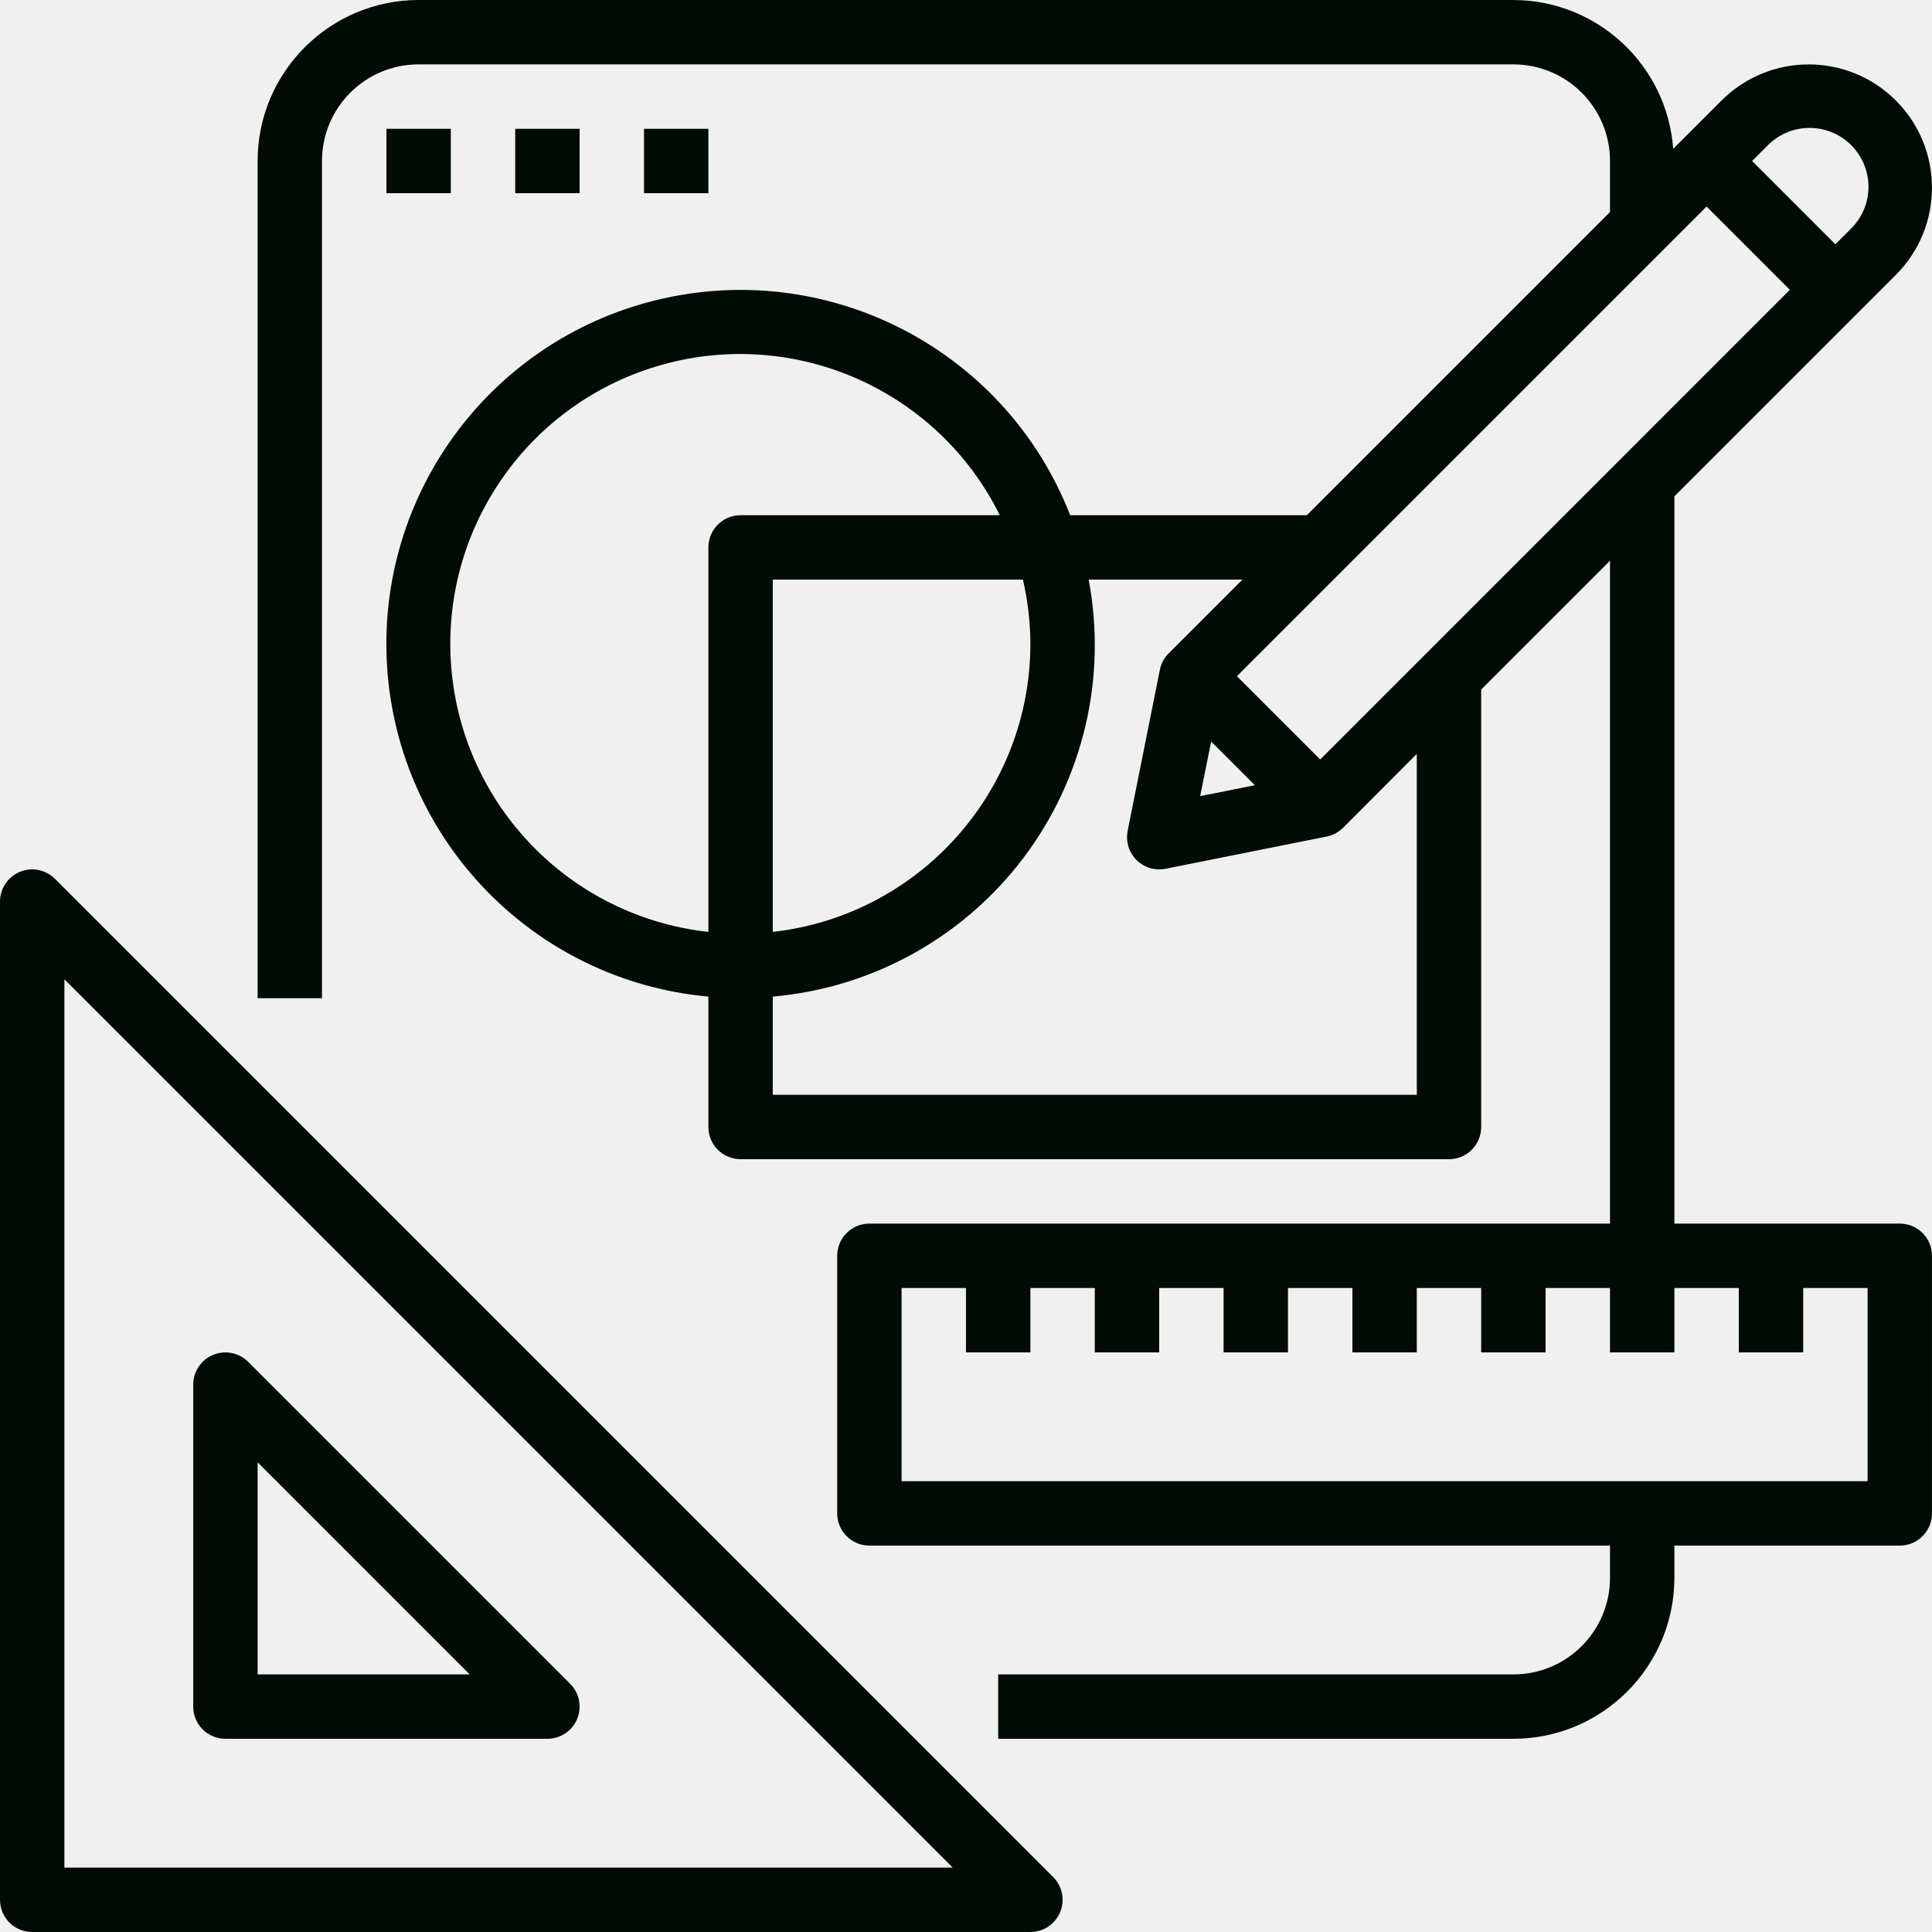
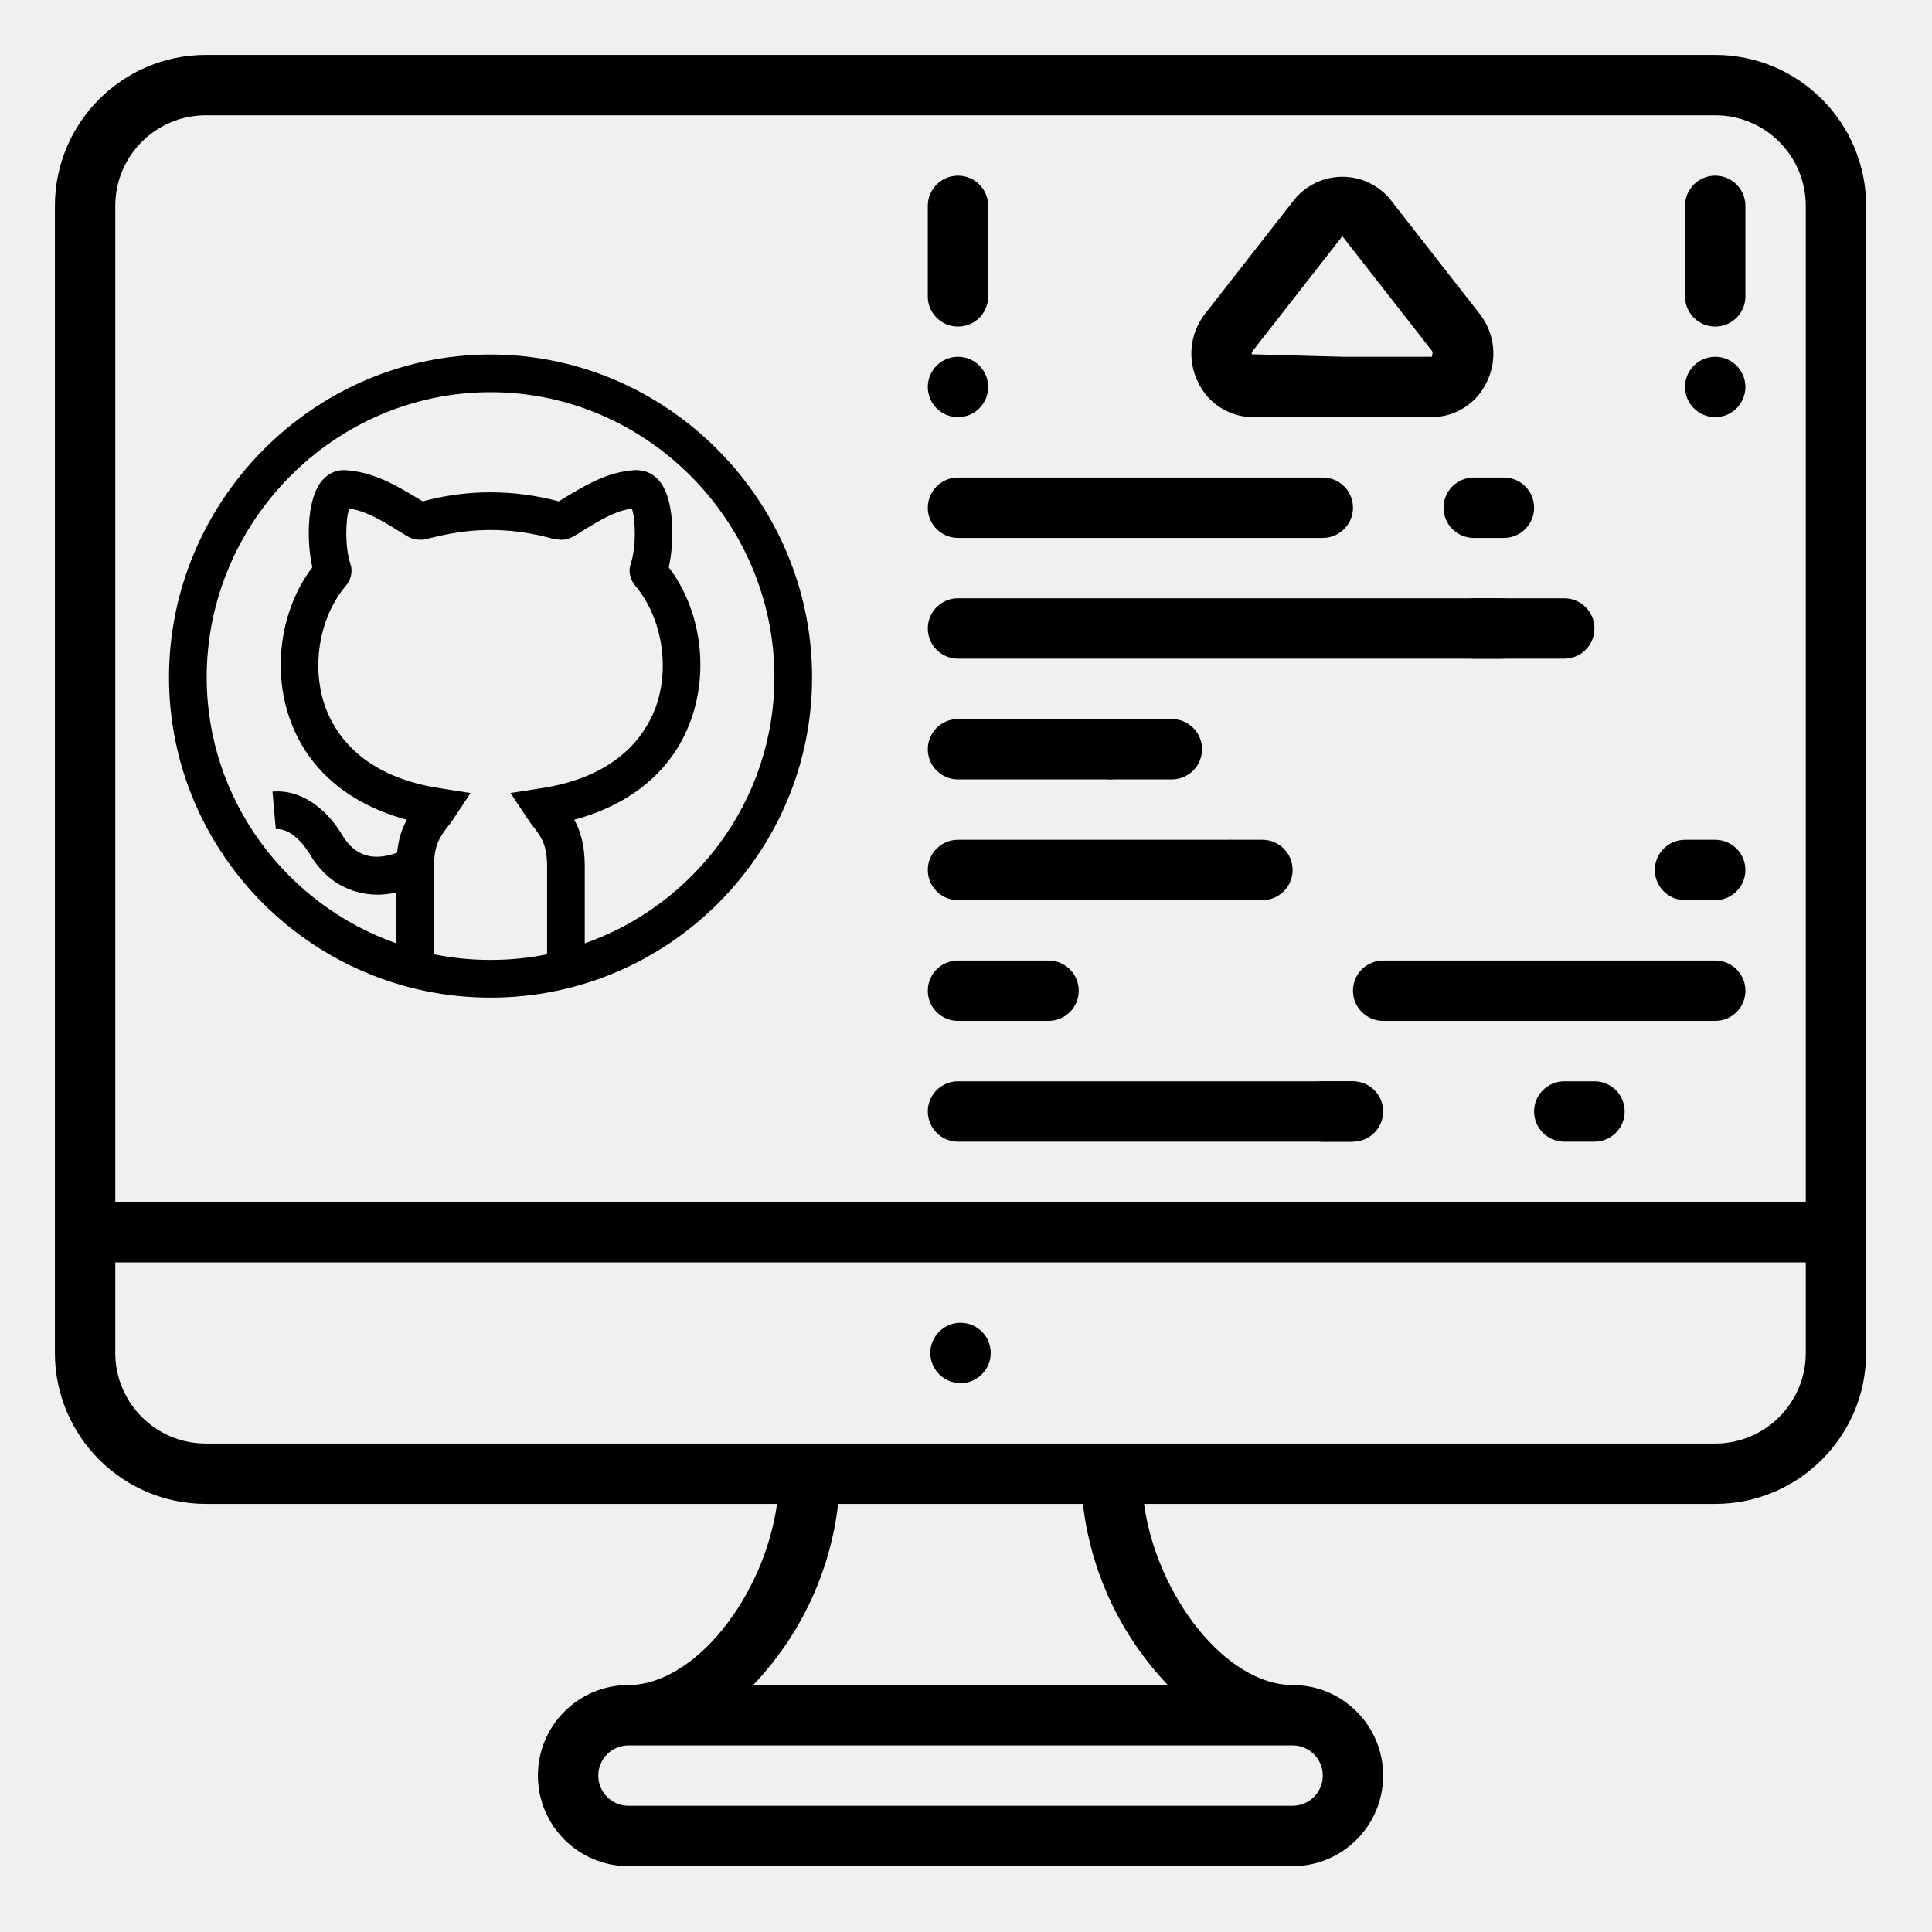
- <svg xmlns="http://www.w3.org/2000/svg" width="106" height="106" viewBox="0 0 106 106" fill="none">
-   <path d="M21.201 7.067H24.735V10.6H21.201V7.067Z" fill="#010C04" />
-   <path d="M28.268 7.067H31.801V10.6H28.268V7.067Z" fill="#010C04" />
-   <path d="M35.333 7.067H38.866V10.6H35.333V7.067Z" fill="#010C04" />
-   <path d="M1.767 106H56.533C57.248 106 57.892 105.57 58.165 104.91C58.439 104.25 58.287 103.49 57.782 102.984L3.016 48.218C2.51 47.713 1.75 47.561 1.09 47.835C0.43 48.108 0 48.752 0 49.467V104.233C0 105.209 0.791 106 1.767 106ZM3.533 53.731L52.269 102.467H3.533V53.731Z" fill="#010C04" />
-   <path d="M31.283 92.384L13.616 74.718C13.111 74.213 12.351 74.061 11.691 74.335C11.031 74.608 10.601 75.252 10.601 75.967V93.633C10.601 94.609 11.392 95.4 12.367 95.4H30.034C30.748 95.4 31.393 94.969 31.666 94.31C31.939 93.65 31.788 92.89 31.283 92.384ZM14.134 91.867V80.231L25.769 91.867H14.134Z" fill="#010C04" />
-   <path d="M104.017 15.081C106.659 12.439 106.659 8.157 104.017 5.516C101.376 2.874 97.094 2.874 94.452 5.516L91.802 8.166C91.462 3.57 87.641 0.012 83.033 0H22.966C18.09 0.006 14.139 3.957 14.133 8.833V54.767H17.666V8.833C17.666 5.906 20.039 3.533 22.966 3.533H83.033C85.96 3.533 88.333 5.906 88.333 8.833V11.635L71.701 28.267H58.716C55.233 19.348 45.77 14.297 36.422 16.369C27.072 18.44 20.628 27.015 21.238 36.57C21.848 46.127 29.331 53.813 38.866 54.679V61.833C38.866 62.809 39.657 63.6 40.633 63.6H79.499C80.475 63.6 81.266 62.809 81.266 61.833V37.831L88.333 30.765V67.133H47.7C46.724 67.133 45.933 67.924 45.933 68.9V83.033C45.933 84.009 46.724 84.8 47.7 84.8H88.333V86.567C88.333 89.494 85.96 91.867 83.033 91.867H54.766V95.4H83.033C87.909 95.394 91.86 91.443 91.866 86.567V84.8H104.233C105.208 84.8 105.999 84.009 105.999 83.033V68.9C105.999 67.924 105.208 67.133 104.233 67.133H91.866V27.232L104.017 15.081ZM96.951 8.014C97.76 7.168 98.965 6.827 100.098 7.122C101.231 7.417 102.116 8.302 102.411 9.435C102.706 10.568 102.365 11.772 101.519 12.582L100.699 13.402L96.131 8.833L96.951 8.014ZM56.533 35.333C56.522 43.426 50.441 50.222 42.4 51.129V31.8H56.123C56.391 32.959 56.529 34.144 56.533 35.333ZM38.866 30.033V51.129C31.288 50.295 25.369 44.198 24.758 36.598C24.147 28.998 29.017 22.035 36.364 20.001C43.712 17.967 51.47 21.435 54.854 28.267H40.633C39.657 28.267 38.866 29.058 38.866 30.033ZM77.733 60.067H42.4V54.679C47.847 54.202 52.838 51.443 56.14 47.084C59.442 42.725 60.745 37.172 59.729 31.8H68.168L64.117 35.851C63.87 36.097 63.702 36.412 63.635 36.754L61.868 45.587C61.765 46.106 61.898 46.644 62.234 47.053C62.569 47.462 63.071 47.7 63.599 47.7C63.718 47.701 63.837 47.689 63.953 47.665L72.787 45.898C73.128 45.831 73.443 45.663 73.689 45.416L77.733 41.365V60.067ZM66.451 40.682L68.85 43.082L65.847 43.681L66.451 40.682ZM95.4 70.667V74.2H98.933V70.667H102.466V81.267H49.466V70.667H52.999V74.2H56.533V70.667H60.066V74.2H63.599V70.667H67.133V74.2H70.666V70.667H74.2V74.2H77.733V70.667H81.266V74.2H84.799V70.667H88.333V74.2H91.866V70.667H95.4ZM72.433 41.669L67.864 37.1L93.633 11.332L98.201 15.9L72.433 41.669Z" fill="#010C04" />
+ <svg xmlns="http://www.w3.org/2000/svg" width="102" height="102" viewBox="0 0 102 102" fill="none">
+   <path d="M90.555 2.899H10.868C6.468 2.904 2.904 6.468 2.898 10.868V71.43C2.904 75.829 6.468 79.393 10.868 79.399H41.024C40.339 84.293 36.673 88.961 33.179 88.961C30.54 88.961 28.399 91.102 28.399 93.742C28.399 96.383 30.54 98.524 33.179 98.524H68.243C70.882 98.524 73.023 96.383 73.023 93.742C73.023 91.102 70.882 88.961 68.243 88.961C64.748 88.961 61.083 84.293 60.399 79.399H90.555C94.954 79.393 98.518 75.829 98.523 71.43V10.868C98.518 6.468 94.954 2.904 90.555 2.899ZM10.868 6.086H90.555C93.195 6.086 95.336 8.227 95.336 10.868V63.461H6.086V10.868C6.086 8.227 8.226 6.086 10.868 6.086ZM68.243 95.336H33.179C32.3 95.336 31.586 94.623 31.586 93.742C31.586 92.862 32.3 92.149 33.179 92.149H68.243C69.122 92.149 69.836 92.862 69.836 93.742C69.836 94.623 69.122 95.336 68.243 95.336ZM61.66 88.961H39.762C42.26 86.348 43.836 82.99 44.249 79.399H57.173C57.586 82.99 59.162 86.348 61.66 88.961ZM95.336 71.43C95.336 74.07 93.195 76.211 90.555 76.211H10.868C8.226 76.211 6.086 74.07 6.086 71.43V66.648H95.336V71.43Z" fill="black" />
+   <path d="M52.305 71.43C52.305 72.31 51.591 73.023 50.711 73.023C49.831 73.023 49.117 72.31 49.117 71.43C49.117 70.55 49.831 69.836 50.711 69.836C51.591 69.836 52.305 70.55 52.305 71.43Z" fill="black" />
+   <path d="M52.172 20.43C52.172 21.31 51.458 22.024 50.577 22.024C49.697 22.024 48.983 21.31 48.983 20.43C48.983 19.549 49.697 18.836 50.577 18.836C51.458 18.836 52.172 19.549 52.172 20.43Z" fill="black" />
+   <path d="M50.577 28.399H53.765C54.645 28.399 55.359 27.685 55.359 26.805C55.359 25.925 54.645 25.211 53.765 25.211H50.577C49.697 25.211 48.983 25.925 48.983 26.805C48.983 27.685 49.697 28.399 50.577 28.399Z" fill="black" />
+   <path d="M61.868 37.961H58.681C57.799 37.961 57.086 38.675 57.086 39.555C57.086 40.436 57.799 41.149 58.681 41.149H61.868C62.747 41.149 63.461 40.436 63.461 39.555C63.461 38.675 62.747 37.961 61.868 37.961Z" fill="black" />
+   <path d="M77.805 28.399H79.399C80.279 28.399 80.993 27.685 80.993 26.805C80.993 25.925 80.279 25.211 79.399 25.211H77.805C76.926 25.211 76.212 25.925 76.212 26.805C76.212 27.685 76.926 28.399 77.805 28.399Z" fill="black" />
+   <path d="M88.961 47.524H90.555C91.435 47.524 92.149 46.81 92.149 45.93C92.149 45.05 91.435 44.337 90.555 44.337H88.961C88.081 44.337 87.367 45.05 87.367 45.93C87.367 46.81 88.081 47.524 88.961 47.524Z" fill="black" />
+   <path d="M84.18 57.086H82.587C81.706 57.086 80.992 57.799 80.992 58.681C80.992 59.56 81.706 60.274 82.587 60.274H84.18C85.06 60.274 85.774 59.56 85.774 58.681C85.774 57.799 85.06 57.086 84.18 57.086Z" fill="black" />
+   <path d="M66.649 44.337H65.055C64.175 44.337 63.461 45.05 63.461 45.93C63.461 46.81 64.175 47.524 65.055 47.524H66.649C67.529 47.524 68.243 46.81 68.243 45.93C68.243 45.05 67.529 44.337 66.649 44.337Z" fill="black" />
+   <path d="M71.43 57.086H69.836C68.956 57.086 68.243 57.799 68.243 58.681C68.243 59.56 68.956 60.274 69.836 60.274H71.43C72.31 60.274 73.023 59.56 73.023 58.681C73.023 57.799 72.31 57.086 71.43 57.086Z" fill="black" />
+   <path d="M77.805 34.774H82.587C83.466 34.774 84.18 34.06 84.18 33.18C84.18 32.3 83.466 31.586 82.587 31.586H77.805C76.926 31.586 76.212 32.3 76.212 33.18C76.212 34.06 76.926 34.774 77.805 34.774Z" fill="black" />
+   <path d="M53.899 28.399H69.837C70.717 28.399 71.431 27.685 71.431 26.805C71.431 25.925 70.717 25.211 69.837 25.211H53.899C53.02 25.211 52.306 25.925 52.306 26.805C52.306 27.685 53.02 28.399 53.899 28.399Z" fill="black" />
+   <path d="M50.577 17.242C51.458 17.242 52.172 16.529 52.172 15.648V10.868C52.172 9.987 51.458 9.274 50.577 9.274C49.697 9.274 48.983 9.987 48.983 10.868V15.648C48.983 16.529 49.697 17.242 50.577 17.242Z" fill="black" />
+   <path d="M92.149 20.43C92.149 21.31 91.435 22.024 90.555 22.024C89.675 22.024 88.961 21.31 88.961 20.43C88.961 19.549 89.675 18.836 90.555 18.836C91.435 18.836 92.149 19.549 92.149 20.43Z" fill="black" />
+   <path d="M90.555 17.242C91.435 17.242 92.149 16.529 92.149 15.648V10.868C92.149 9.987 91.435 9.273 90.555 9.273C89.675 9.273 88.961 9.987 88.961 10.868V15.648C88.961 16.529 89.675 17.242 90.555 17.242Z" fill="black" />
+   <path d="M50.577 34.774H79.265C80.145 34.774 80.858 34.06 80.858 33.18C80.858 32.3 80.145 31.586 79.265 31.586H50.577C49.697 31.586 48.983 32.3 48.983 33.18C48.983 34.06 49.697 34.774 50.577 34.774Z" fill="black" />
+   <path d="M50.577 41.149H58.546C59.426 41.149 60.14 40.436 60.14 39.555C60.14 38.675 59.426 37.961 58.546 37.961H50.577C49.697 37.961 48.983 38.675 48.983 39.555C48.983 40.436 49.697 41.149 50.577 41.149Z" fill="black" />
+   <path d="M50.577 47.524H64.921C65.801 47.524 66.515 46.81 66.515 45.93C66.515 45.05 65.801 44.337 64.921 44.337H50.577C49.697 44.337 48.983 45.05 48.983 45.93C48.983 46.81 49.697 47.524 50.577 47.524Z" fill="black" />
+   <path d="M50.577 53.898H55.359C56.238 53.898 56.952 53.185 56.952 52.305C56.952 51.425 56.238 50.711 55.359 50.711H50.577C49.697 50.711 48.983 51.425 48.983 52.305C48.983 53.185 49.697 53.898 50.577 53.898Z" fill="black" />
+   <path d="M50.577 60.274H71.296C72.177 60.274 72.89 59.56 72.89 58.681C72.89 57.799 72.177 57.086 71.296 57.086H50.577C49.697 57.086 48.983 57.799 48.983 58.681C48.983 59.56 49.697 60.274 50.577 60.274Z" fill="black" />
+   <path d="M90.555 50.711H73.024C72.144 50.711 71.431 51.425 71.431 52.305C71.431 53.185 72.144 53.898 73.024 53.898H90.555C91.436 53.898 92.15 53.185 92.15 52.305C92.15 51.425 91.436 50.711 90.555 50.711Z" fill="black" />
+   <path d="M66.148 22.024H75.593C76.832 22.019 77.958 21.304 78.488 20.183C79.072 19.006 78.927 17.598 78.115 16.565L73.393 10.52C72.771 9.768 71.846 9.333 70.87 9.333C69.895 9.333 68.97 9.768 68.347 10.52L63.624 16.565C62.813 17.598 62.669 19.006 63.252 20.183C63.782 21.304 64.909 22.019 66.148 22.024ZM66.136 18.528L70.861 12.482H70.879L75.603 18.528C75.62 18.547 75.664 18.603 75.593 18.836H70.87L66.089 18.704C66.078 18.64 66.095 18.575 66.136 18.528Z" fill="black" />
+   <g clip-path="url(#clip0_1332_2507)">
+     <path d="M25.899 18.717C16.569 18.717 8.923 26.429 8.923 35.759C8.923 45.035 16.499 52.669 25.899 52.669C35.287 52.669 42.874 45.046 42.874 35.759C42.874 26.429 35.229 18.717 25.899 18.717ZM28.883 50.381C27.928 50.58 26.913 50.679 25.899 50.679C24.884 50.679 23.869 50.58 22.915 50.381V45.726C22.915 44.612 23.213 44.214 23.611 43.677C23.814 43.445 23.936 43.237 24.844 41.867L23.312 41.628C19.373 41.051 17.822 39.002 17.205 37.41C16.409 35.282 16.827 32.616 18.26 30.925C18.479 30.666 18.657 30.229 18.498 29.771C18.2 28.856 18.24 27.404 18.439 26.847C19.493 26.997 20.578 27.753 21.483 28.299C21.899 28.542 22.118 28.478 22.318 28.498C23.045 28.347 24.178 27.981 25.919 27.981C26.993 27.981 28.127 28.14 29.241 28.458C29.44 28.453 29.76 28.623 30.315 28.299C31.261 27.723 32.308 26.993 33.359 26.847C33.558 27.404 33.598 28.856 33.299 29.771C33.14 30.229 33.319 30.666 33.538 30.925C34.97 32.616 35.388 35.282 34.592 37.41C33.975 39.002 32.424 41.051 28.485 41.628L26.953 41.867C27.892 43.283 27.991 43.453 28.187 43.677C28.584 44.214 28.883 44.612 28.883 45.726V50.381ZM30.872 49.804V45.726C30.872 44.592 30.633 43.836 30.315 43.279C33.339 42.463 35.487 40.673 36.442 38.106C37.457 35.401 36.999 32.178 35.308 29.95C35.607 28.617 35.607 26.489 34.891 25.494C34.572 25.056 34.135 24.818 33.578 24.818C33.558 24.818 33.558 24.818 33.558 24.818C32.015 24.901 30.801 25.678 29.5 26.469C28.306 26.15 27.092 25.991 25.879 25.991C24.645 25.991 23.412 26.17 22.318 26.469C20.948 25.642 19.745 24.899 18.16 24.818C17.663 24.818 17.225 25.056 16.907 25.494C16.191 26.489 16.191 28.617 16.489 29.95C14.798 32.178 14.341 35.421 15.355 38.106C16.31 40.673 18.459 42.463 21.483 43.279C21.236 43.711 21.04 44.268 20.963 45.022C20.353 45.232 19.823 45.301 19.33 45.156C18.811 45.003 18.406 44.656 18.054 44.064C17.264 42.737 15.918 41.653 14.386 41.794L14.561 43.776C15.27 43.711 15.976 44.461 16.343 45.08C16.948 46.099 17.764 46.768 18.767 47.064C19.512 47.283 20.192 47.278 20.925 47.122V49.804C15.136 47.775 10.912 42.244 10.912 35.759C10.912 27.523 17.663 20.706 25.899 20.706C34.135 20.706 40.885 27.523 40.885 35.759C40.885 42.244 36.661 47.775 30.872 49.804Z" fill="black" />
+   </g>
+   <defs>
+     <clipPath id="clip0_1332_2507">
+       <rect width="33.952" height="33.952" fill="white" transform="translate(8.92285 18.7169)" />
+     </clipPath>
+   </defs>
</svg>
